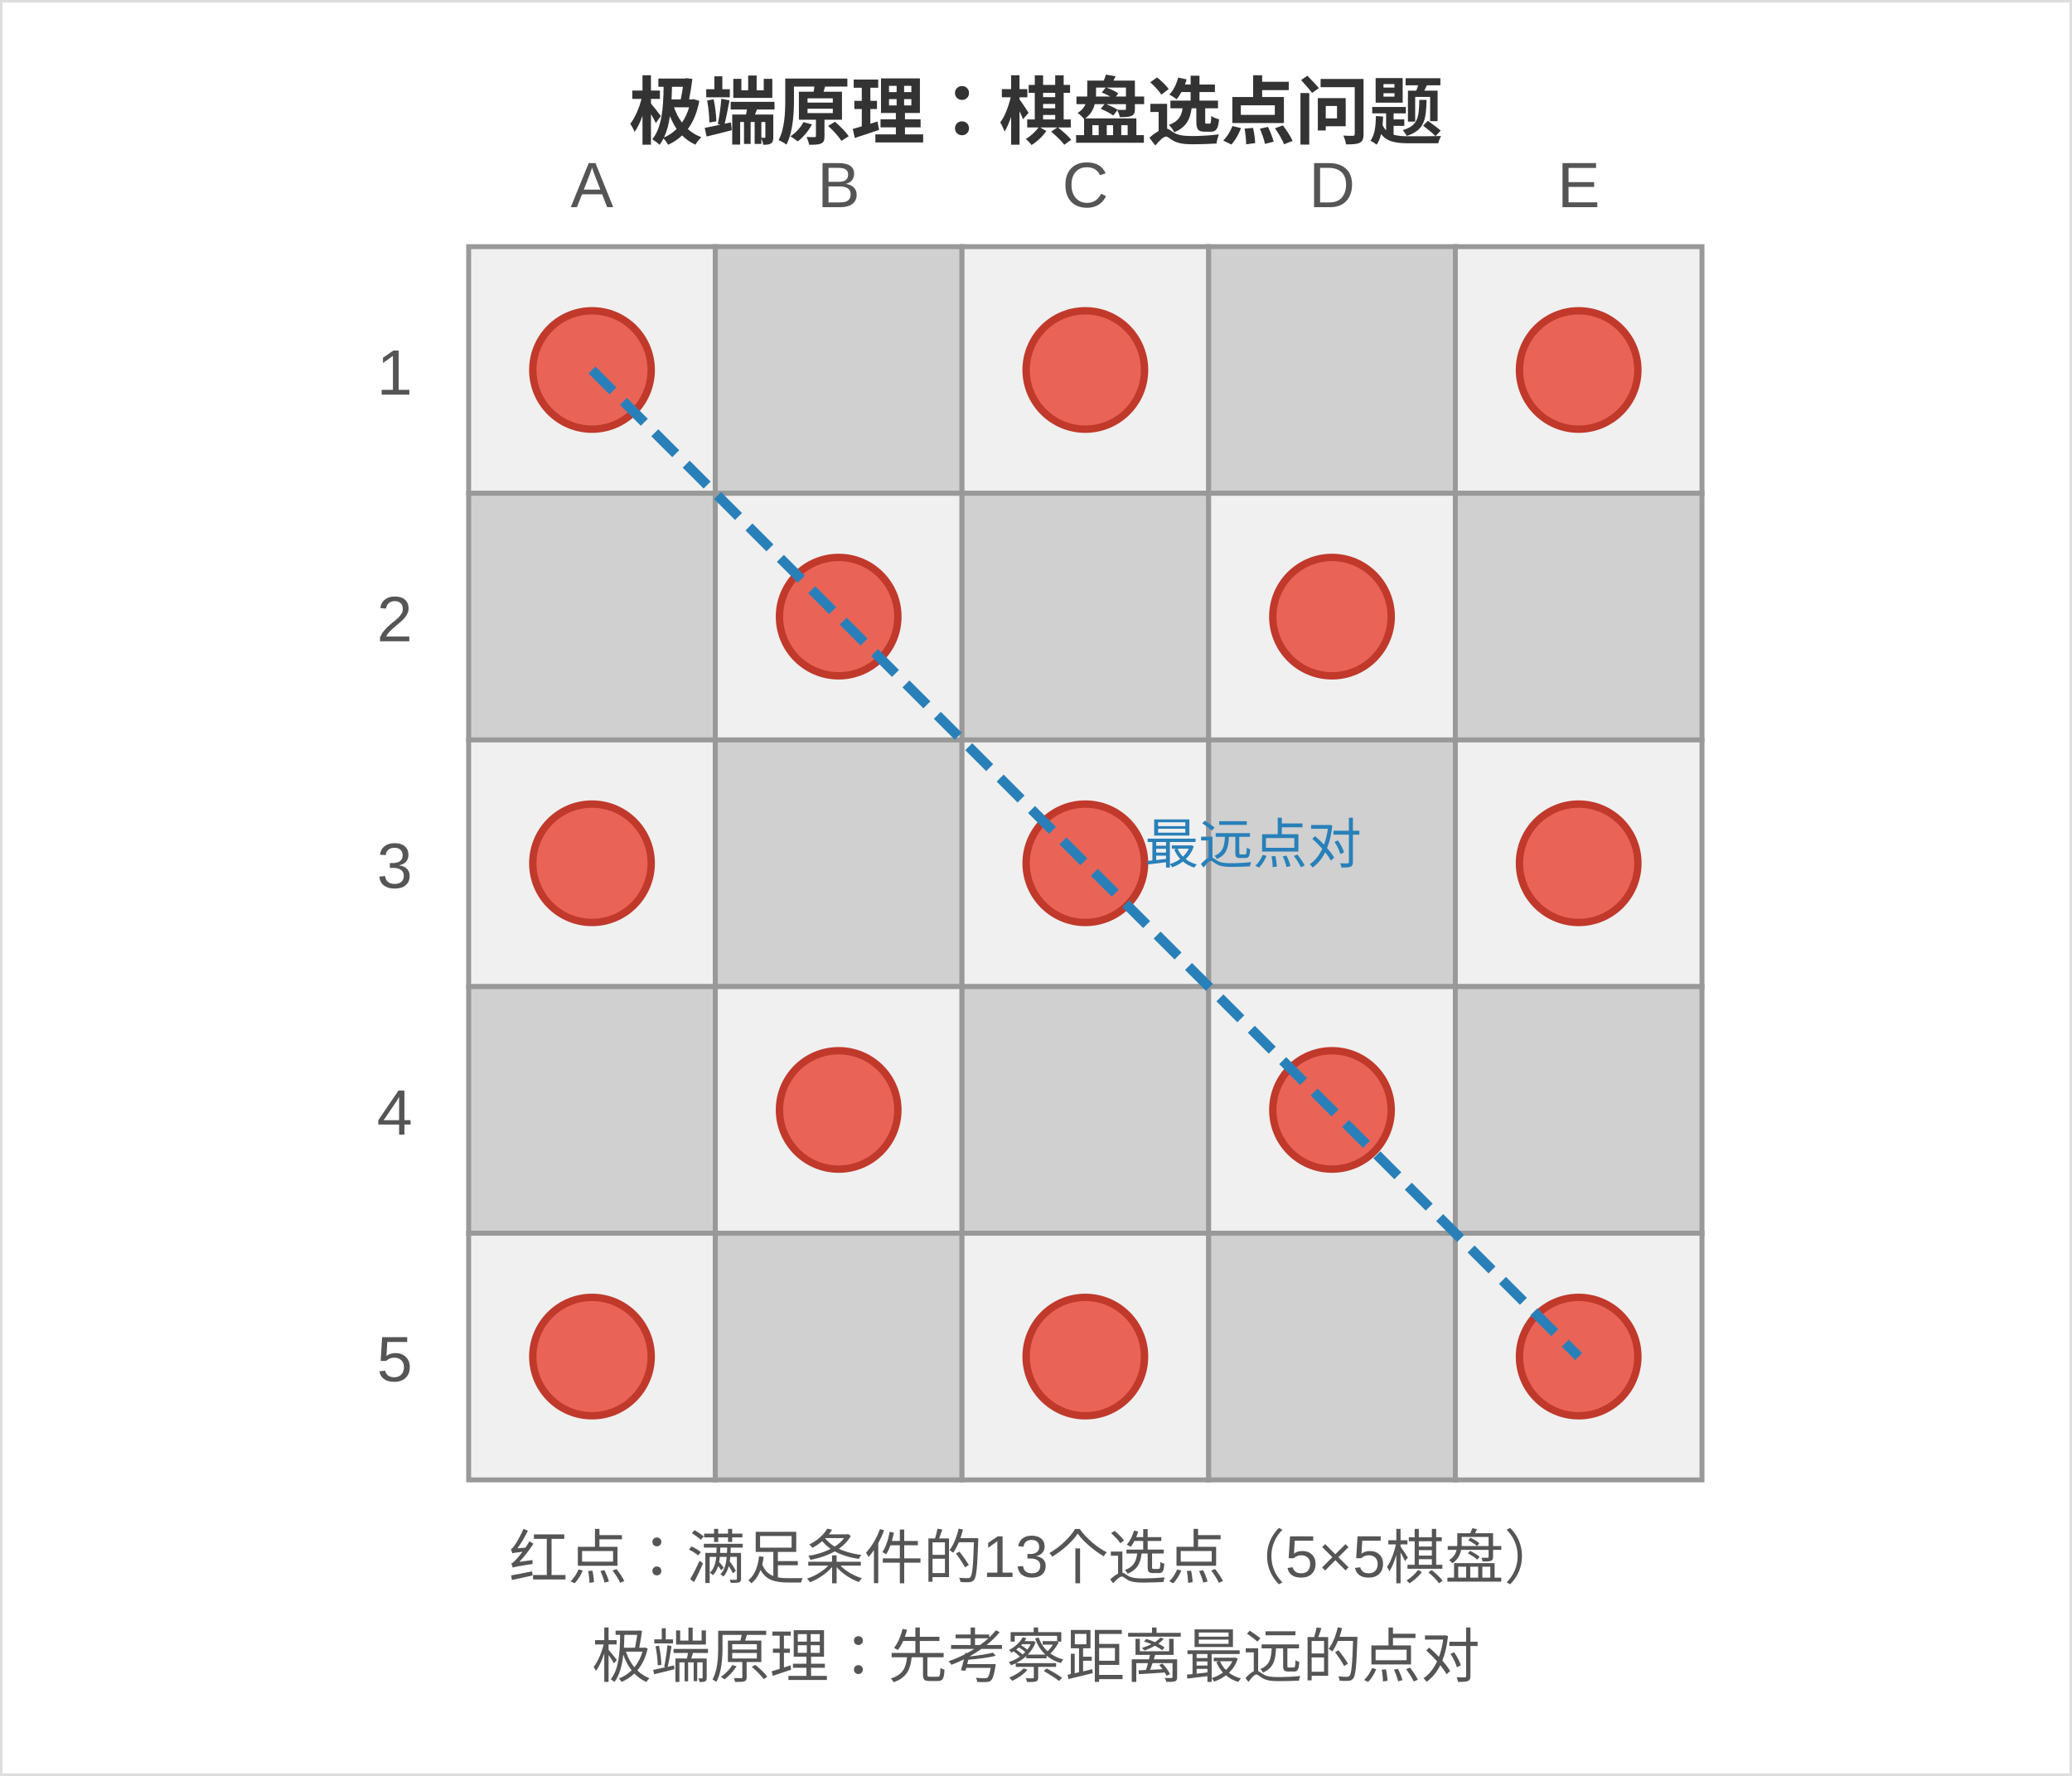
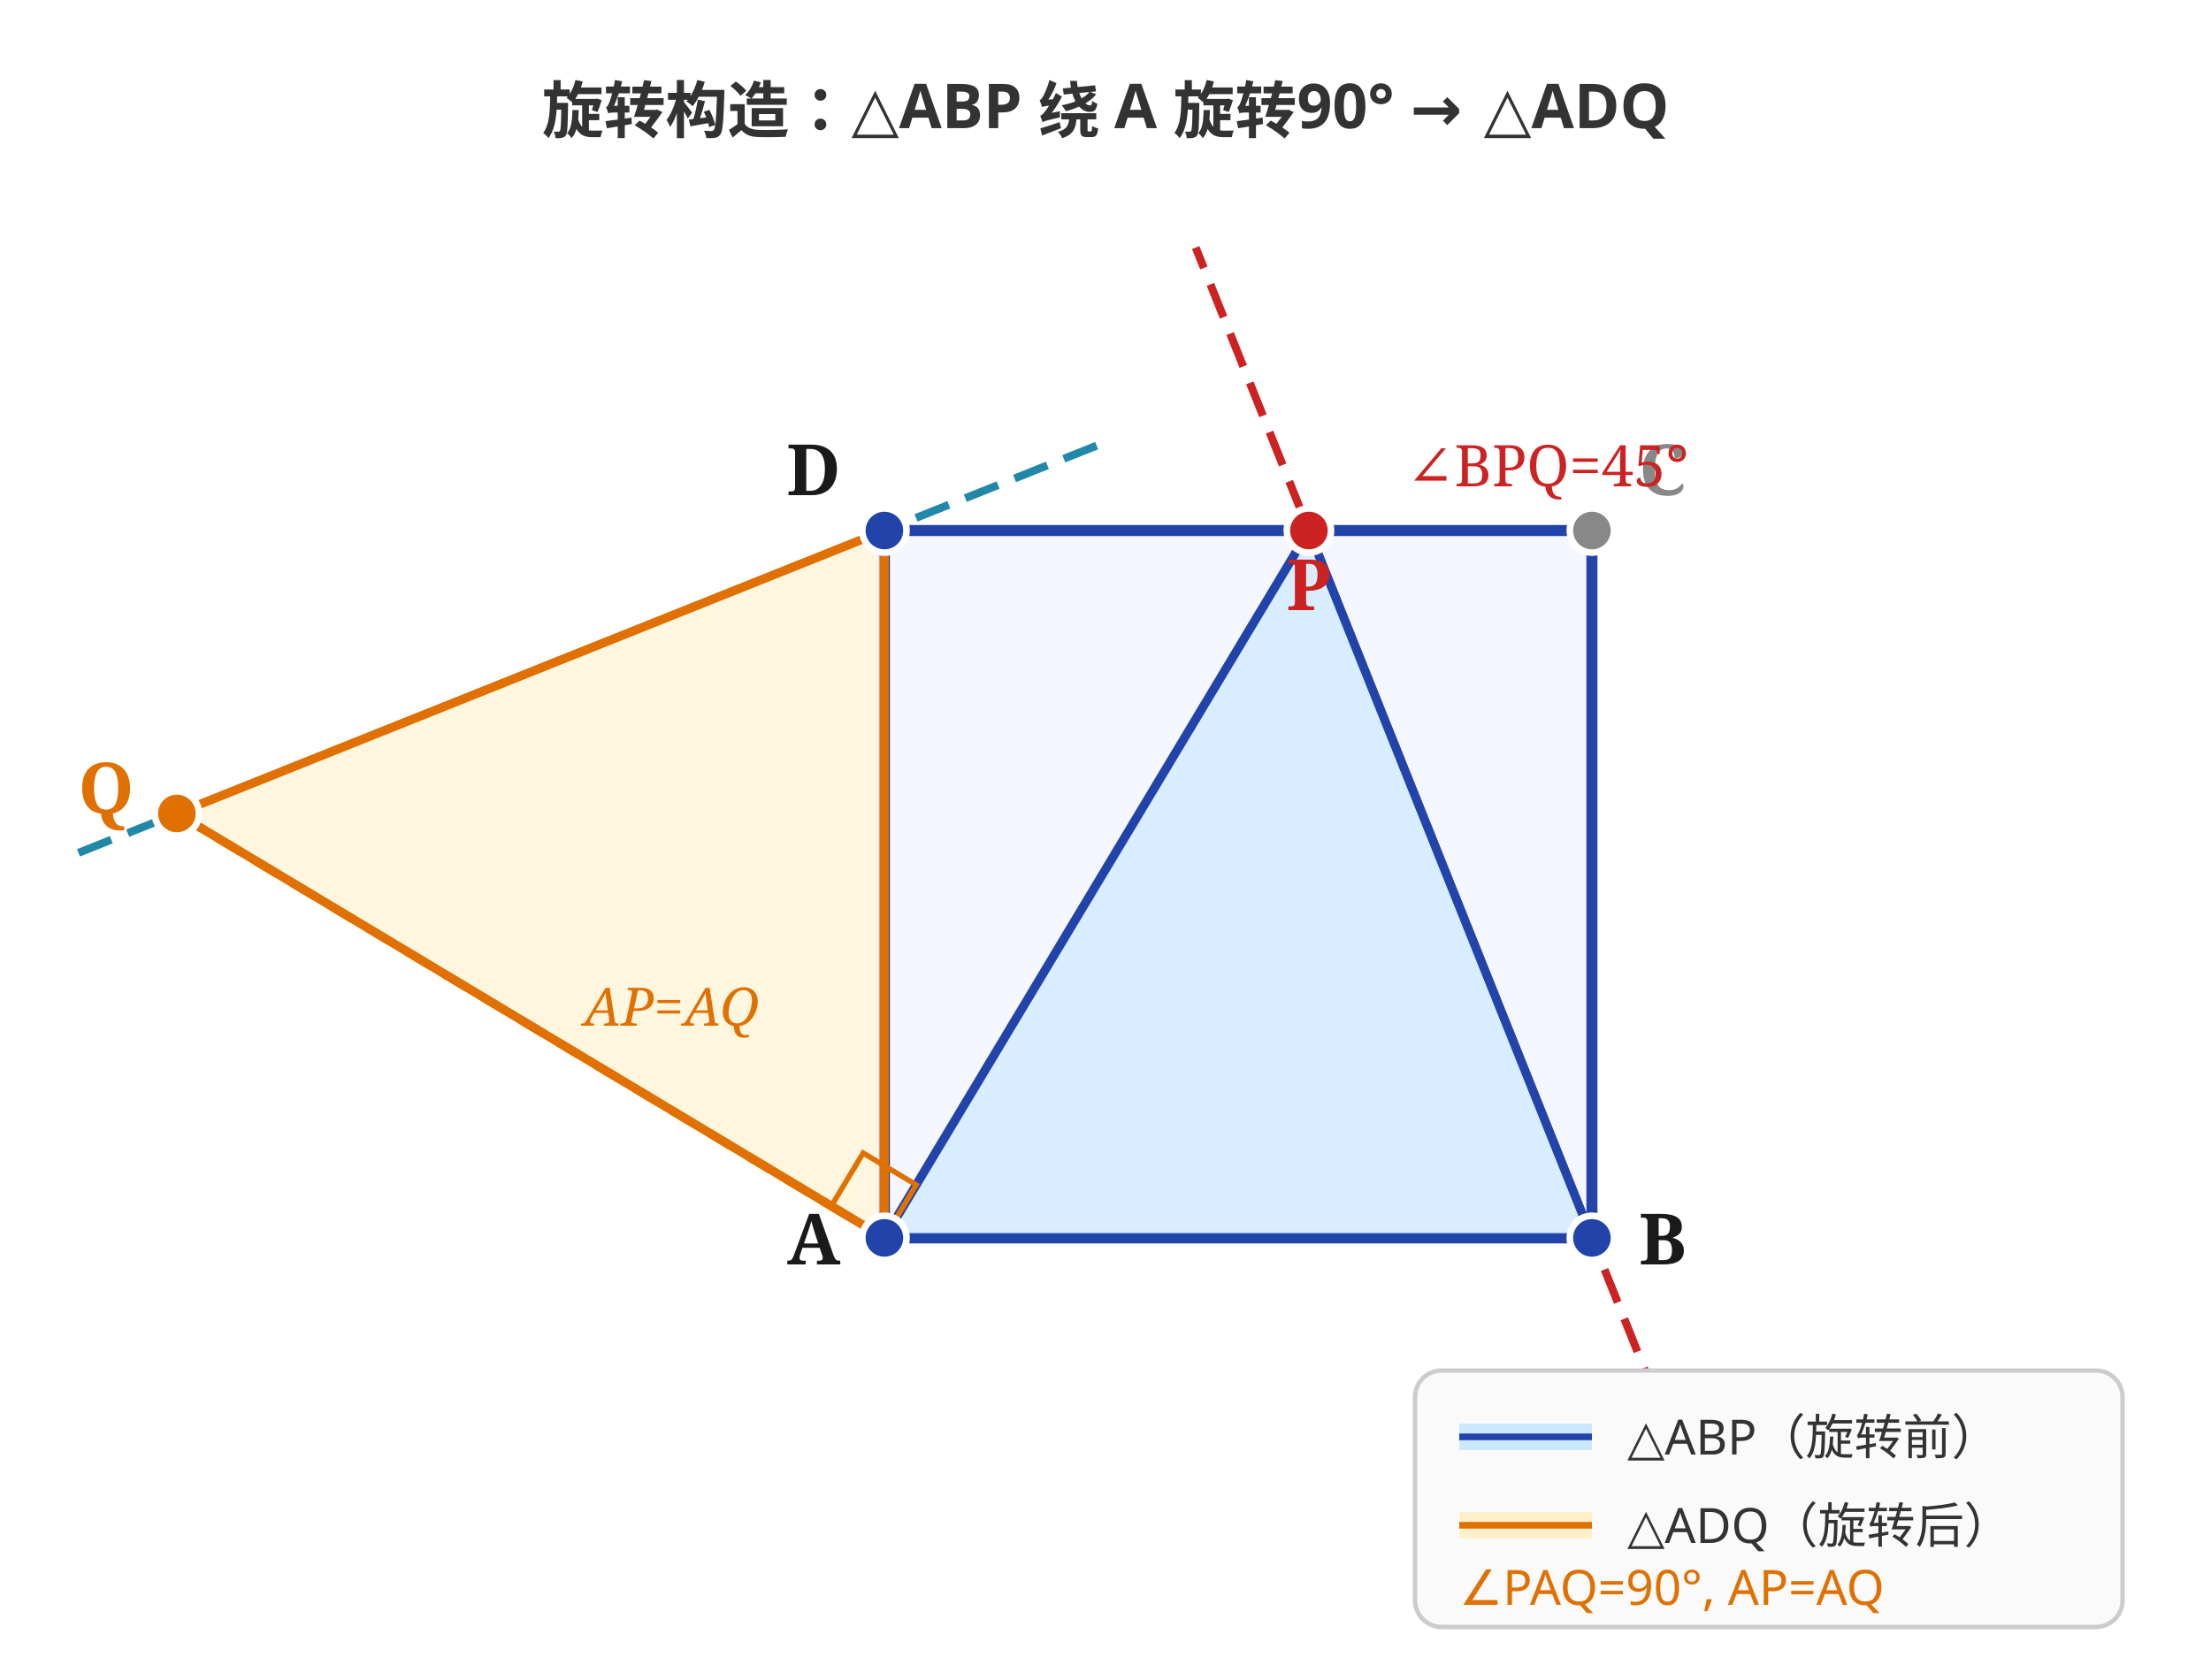
- <svg xmlns="http://www.w3.org/2000/svg" width="420" height="360" viewBox="0 0 420 360">
-   <rect width="420" height="360" fill="white" stroke="#ddd" stroke-width="1" />
-   <text x="210" y="28" font-family="Arial,sans-serif" font-size="15" font-weight="bold" text-anchor="middle" fill="#333">极端原理：棋盘选点问题</text>
-   <rect x="95" y="50" width="50" height="50" fill="#f0f0f0" stroke="#999" stroke-width="1" />
-   <rect x="145" y="50" width="50" height="50" fill="#d0d0d0" stroke="#999" stroke-width="1" />
-   <rect x="195" y="50" width="50" height="50" fill="#f0f0f0" stroke="#999" stroke-width="1" />
-   <rect x="245" y="50" width="50" height="50" fill="#d0d0d0" stroke="#999" stroke-width="1" />
-   <rect x="295" y="50" width="50" height="50" fill="#f0f0f0" stroke="#999" stroke-width="1" />
-   <rect x="95" y="100" width="50" height="50" fill="#d0d0d0" stroke="#999" stroke-width="1" />
-   <rect x="145" y="100" width="50" height="50" fill="#f0f0f0" stroke="#999" stroke-width="1" />
-   <rect x="195" y="100" width="50" height="50" fill="#d0d0d0" stroke="#999" stroke-width="1" />
-   <rect x="245" y="100" width="50" height="50" fill="#f0f0f0" stroke="#999" stroke-width="1" />
-   <rect x="295" y="100" width="50" height="50" fill="#d0d0d0" stroke="#999" stroke-width="1" />
-   <rect x="95" y="150" width="50" height="50" fill="#f0f0f0" stroke="#999" stroke-width="1" />
-   <rect x="145" y="150" width="50" height="50" fill="#d0d0d0" stroke="#999" stroke-width="1" />
-   <rect x="195" y="150" width="50" height="50" fill="#f0f0f0" stroke="#999" stroke-width="1" />
-   <rect x="245" y="150" width="50" height="50" fill="#d0d0d0" stroke="#999" stroke-width="1" />
-   <rect x="295" y="150" width="50" height="50" fill="#f0f0f0" stroke="#999" stroke-width="1" />
-   <rect x="95" y="200" width="50" height="50" fill="#d0d0d0" stroke="#999" stroke-width="1" />
-   <rect x="145" y="200" width="50" height="50" fill="#f0f0f0" stroke="#999" stroke-width="1" />
-   <rect x="195" y="200" width="50" height="50" fill="#d0d0d0" stroke="#999" stroke-width="1" />
-   <rect x="245" y="200" width="50" height="50" fill="#f0f0f0" stroke="#999" stroke-width="1" />
-   <rect x="295" y="200" width="50" height="50" fill="#d0d0d0" stroke="#999" stroke-width="1" />
-   <rect x="95" y="250" width="50" height="50" fill="#f0f0f0" stroke="#999" stroke-width="1" />
-   <rect x="145" y="250" width="50" height="50" fill="#d0d0d0" stroke="#999" stroke-width="1" />
-   <rect x="195" y="250" width="50" height="50" fill="#f0f0f0" stroke="#999" stroke-width="1" />
-   <rect x="245" y="250" width="50" height="50" fill="#d0d0d0" stroke="#999" stroke-width="1" />
-   <rect x="295" y="250" width="50" height="50" fill="#f0f0f0" stroke="#999" stroke-width="1" />
-   <text x="120" y="42" font-family="Arial" font-size="13" text-anchor="middle" fill="#555">A</text>
-   <text x="170" y="42" font-family="Arial" font-size="13" text-anchor="middle" fill="#555">B</text>
-   <text x="220" y="42" font-family="Arial" font-size="13" text-anchor="middle" fill="#555">C</text>
-   <text x="270" y="42" font-family="Arial" font-size="13" text-anchor="middle" fill="#555">D</text>
-   <text x="320" y="42" font-family="Arial" font-size="13" text-anchor="middle" fill="#555">E</text>
-   <text x="80" y="80" font-family="Arial" font-size="13" text-anchor="middle" fill="#555">1</text>
-   <text x="80" y="130" font-family="Arial" font-size="13" text-anchor="middle" fill="#555">2</text>
-   <text x="80" y="180" font-family="Arial" font-size="13" text-anchor="middle" fill="#555">3</text>
-   <text x="80" y="230" font-family="Arial" font-size="13" text-anchor="middle" fill="#555">4</text>
-   <text x="80" y="280" font-family="Arial" font-size="13" text-anchor="middle" fill="#555">5</text>
-   <circle cx="120" cy="75" r="12" fill="#e74c3c" fill-opacity="0.85" stroke="#c0392b" stroke-width="1.5" />
-   <circle cx="220" cy="75" r="12" fill="#e74c3c" fill-opacity="0.85" stroke="#c0392b" stroke-width="1.5" />
-   <circle cx="320" cy="75" r="12" fill="#e74c3c" fill-opacity="0.85" stroke="#c0392b" stroke-width="1.5" />
-   <circle cx="170" cy="125" r="12" fill="#e74c3c" fill-opacity="0.85" stroke="#c0392b" stroke-width="1.5" />
-   <circle cx="270" cy="125" r="12" fill="#e74c3c" fill-opacity="0.85" stroke="#c0392b" stroke-width="1.5" />
-   <circle cx="120" cy="175" r="12" fill="#e74c3c" fill-opacity="0.85" stroke="#c0392b" stroke-width="1.5" />
-   <circle cx="220" cy="175" r="12" fill="#e74c3c" fill-opacity="0.85" stroke="#c0392b" stroke-width="1.5" />
-   <circle cx="320" cy="175" r="12" fill="#e74c3c" fill-opacity="0.85" stroke="#c0392b" stroke-width="1.5" />
-   <circle cx="170" cy="225" r="12" fill="#e74c3c" fill-opacity="0.85" stroke="#c0392b" stroke-width="1.5" />
-   <circle cx="270" cy="225" r="12" fill="#e74c3c" fill-opacity="0.85" stroke="#c0392b" stroke-width="1.5" />
-   <circle cx="120" cy="275" r="12" fill="#e74c3c" fill-opacity="0.85" stroke="#c0392b" stroke-width="1.5" />
-   <circle cx="220" cy="275" r="12" fill="#e74c3c" fill-opacity="0.85" stroke="#c0392b" stroke-width="1.5" />
-   <circle cx="320" cy="275" r="12" fill="#e74c3c" fill-opacity="0.85" stroke="#c0392b" stroke-width="1.5" />
-   <line x1="120" y1="75" x2="320" y2="275" stroke="#2980b9" stroke-width="2" stroke-dasharray="6,3" />
-   <text x="232" y="175" font-family="Arial" font-size="11" fill="#2980b9">最远点对</text>
-   <text x="210" y="320" font-family="Arial,sans-serif" font-size="12" text-anchor="middle" fill="#555">红点：满足条件的13个选点（5×5棋盘）</text>
-   <text x="210" y="340" font-family="Arial,sans-serif" font-size="12" text-anchor="middle" fill="#555">极端原理：先考察距离最远的点对</text>
+ <svg xmlns="http://www.w3.org/2000/svg" width="500" height="380" viewBox="0 0 500 380">
+   <rect width="100%" height="100%" fill="white" />
+   <defs>
+     <marker id="arrowhead" markerWidth="8" markerHeight="6" refX="8" refY="3" orient="auto">
+       <polygon points="0 0, 8 6, 0 6" fill="#555" transform="rotate(180,4,3)" />
+     </marker>
+   </defs>
+   <polygon points="200,280 360,280 360,120 200,120" fill="#f0f4ff" stroke="#2244aa" stroke-width="2.5" fill-opacity="0.7" />
+   <line x1="200" y1="280" x2="296.0" y2="120" stroke="#888" stroke-width="1.5" stroke-dasharray="5,4" />
+   <line x1="200" y1="280" x2="40" y2="184.0" stroke="#e07000" stroke-width="2" stroke-dasharray="6,4" />
+   <line x1="379.2" y1="328.0" x2="270.4" y2="56.0" stroke="#cc2222" stroke-width="1.8" stroke-dasharray="8,4" />
+   <line x1="248.0" y1="100.8" x2="16.0" y2="193.6" stroke="#2288aa" stroke-width="1.8" stroke-dasharray="8,4" />
+   <polygon points="200,280 200,120 40,184.0" fill="#fff0cc" stroke="#e07000" stroke-width="2" fill-opacity="0.6" />
+   <polygon points="200,280 360,280 296.0,120" fill="#cce8ff" stroke="#2244aa" stroke-width="2" fill-opacity="0.7" />
+   <polygon points="207.2,268.0 195.2,260.8 188.0,272.8 200,280" fill="none" stroke="#e07000" stroke-width="1.2" />
+   <circle cx="200.0" cy="280.0" r="5" fill="#2244aa" stroke="white" stroke-width="1.5" />
+   <circle cx="360.0" cy="280.0" r="5" fill="#2244aa" stroke="white" stroke-width="1.5" />
+   <circle cx="360.0" cy="120.0" r="5" fill="#888888" stroke="white" stroke-width="1.5" />
+   <circle cx="200.0" cy="120.0" r="5" fill="#2244aa" stroke="white" stroke-width="1.5" />
+   <circle cx="296.0" cy="120.0" r="5" fill="#cc2222" stroke="white" stroke-width="1.5" />
+   <circle cx="40.0" cy="184.0" r="5" fill="#e07000" stroke="white" stroke-width="1.5" />
+   <text x="184.0" y="286.0" font-family="serif" font-size="16" font-weight="bold" fill="#1a1a1a" text-anchor="middle">A</text>
+   <text x="376.0" y="286.0" font-family="serif" font-size="16" font-weight="bold" fill="#1a1a1a" text-anchor="middle">B</text>
+   <text x="376.0" y="112.0" font-family="serif" font-size="16" font-weight="bold" fill="#888888" text-anchor="middle">C</text>
+   <text x="184.0" y="112.0" font-family="serif" font-size="16" font-weight="bold" fill="#1a1a1a" text-anchor="middle">D</text>
+   <text x="296.0" y="138.0" font-family="serif" font-size="16" font-weight="bold" fill="#cc2222" text-anchor="middle">P</text>
+   <text x="24.0" y="184.0" font-family="serif" font-size="16" font-weight="bold" fill="#e07000" text-anchor="middle">Q</text>
+   <text x="318.0" y="110.0" font-family="serif" font-size="13" fill="#cc2222">∠BPQ=45°</text>
+   <text x="132.0" y="232.0" font-family="serif" font-size="12" fill="#e07000" font-style="italic">AP=AQ</text>
+   <text x="250" y="30" font-family="sans-serif" font-size="14" fill="#333" text-anchor="middle" font-weight="bold">旋转构造：△ABP 绕 A 旋转90° → △ADQ</text>
+   <rect x="320" y="310" width="160" height="58" rx="6" fill="#fafafa" stroke="#ccc" stroke-width="1" />
+   <line x1="330" y1="325" x2="360" y2="325" stroke="#cce8ff" stroke-width="6" />
+   <line x1="330" y1="325" x2="360" y2="325" stroke="#2244aa" stroke-width="1.5" />
+   <text x="368" y="329" font-family="sans-serif" font-size="11" fill="#333">△ABP（旋转前）</text>
+   <line x1="330" y1="345" x2="360" y2="345" stroke="#fff0cc" stroke-width="6" />
+   <line x1="330" y1="345" x2="360" y2="345" stroke="#e07000" stroke-width="1.5" />
+   <text x="368" y="349" font-family="sans-serif" font-size="11" fill="#333">△ADQ（旋转后）</text>
+   <text x="330" y="363" font-family="sans-serif" font-size="11" fill="#e07000">∠PAQ=90°, AP=AQ</text>
</svg>
